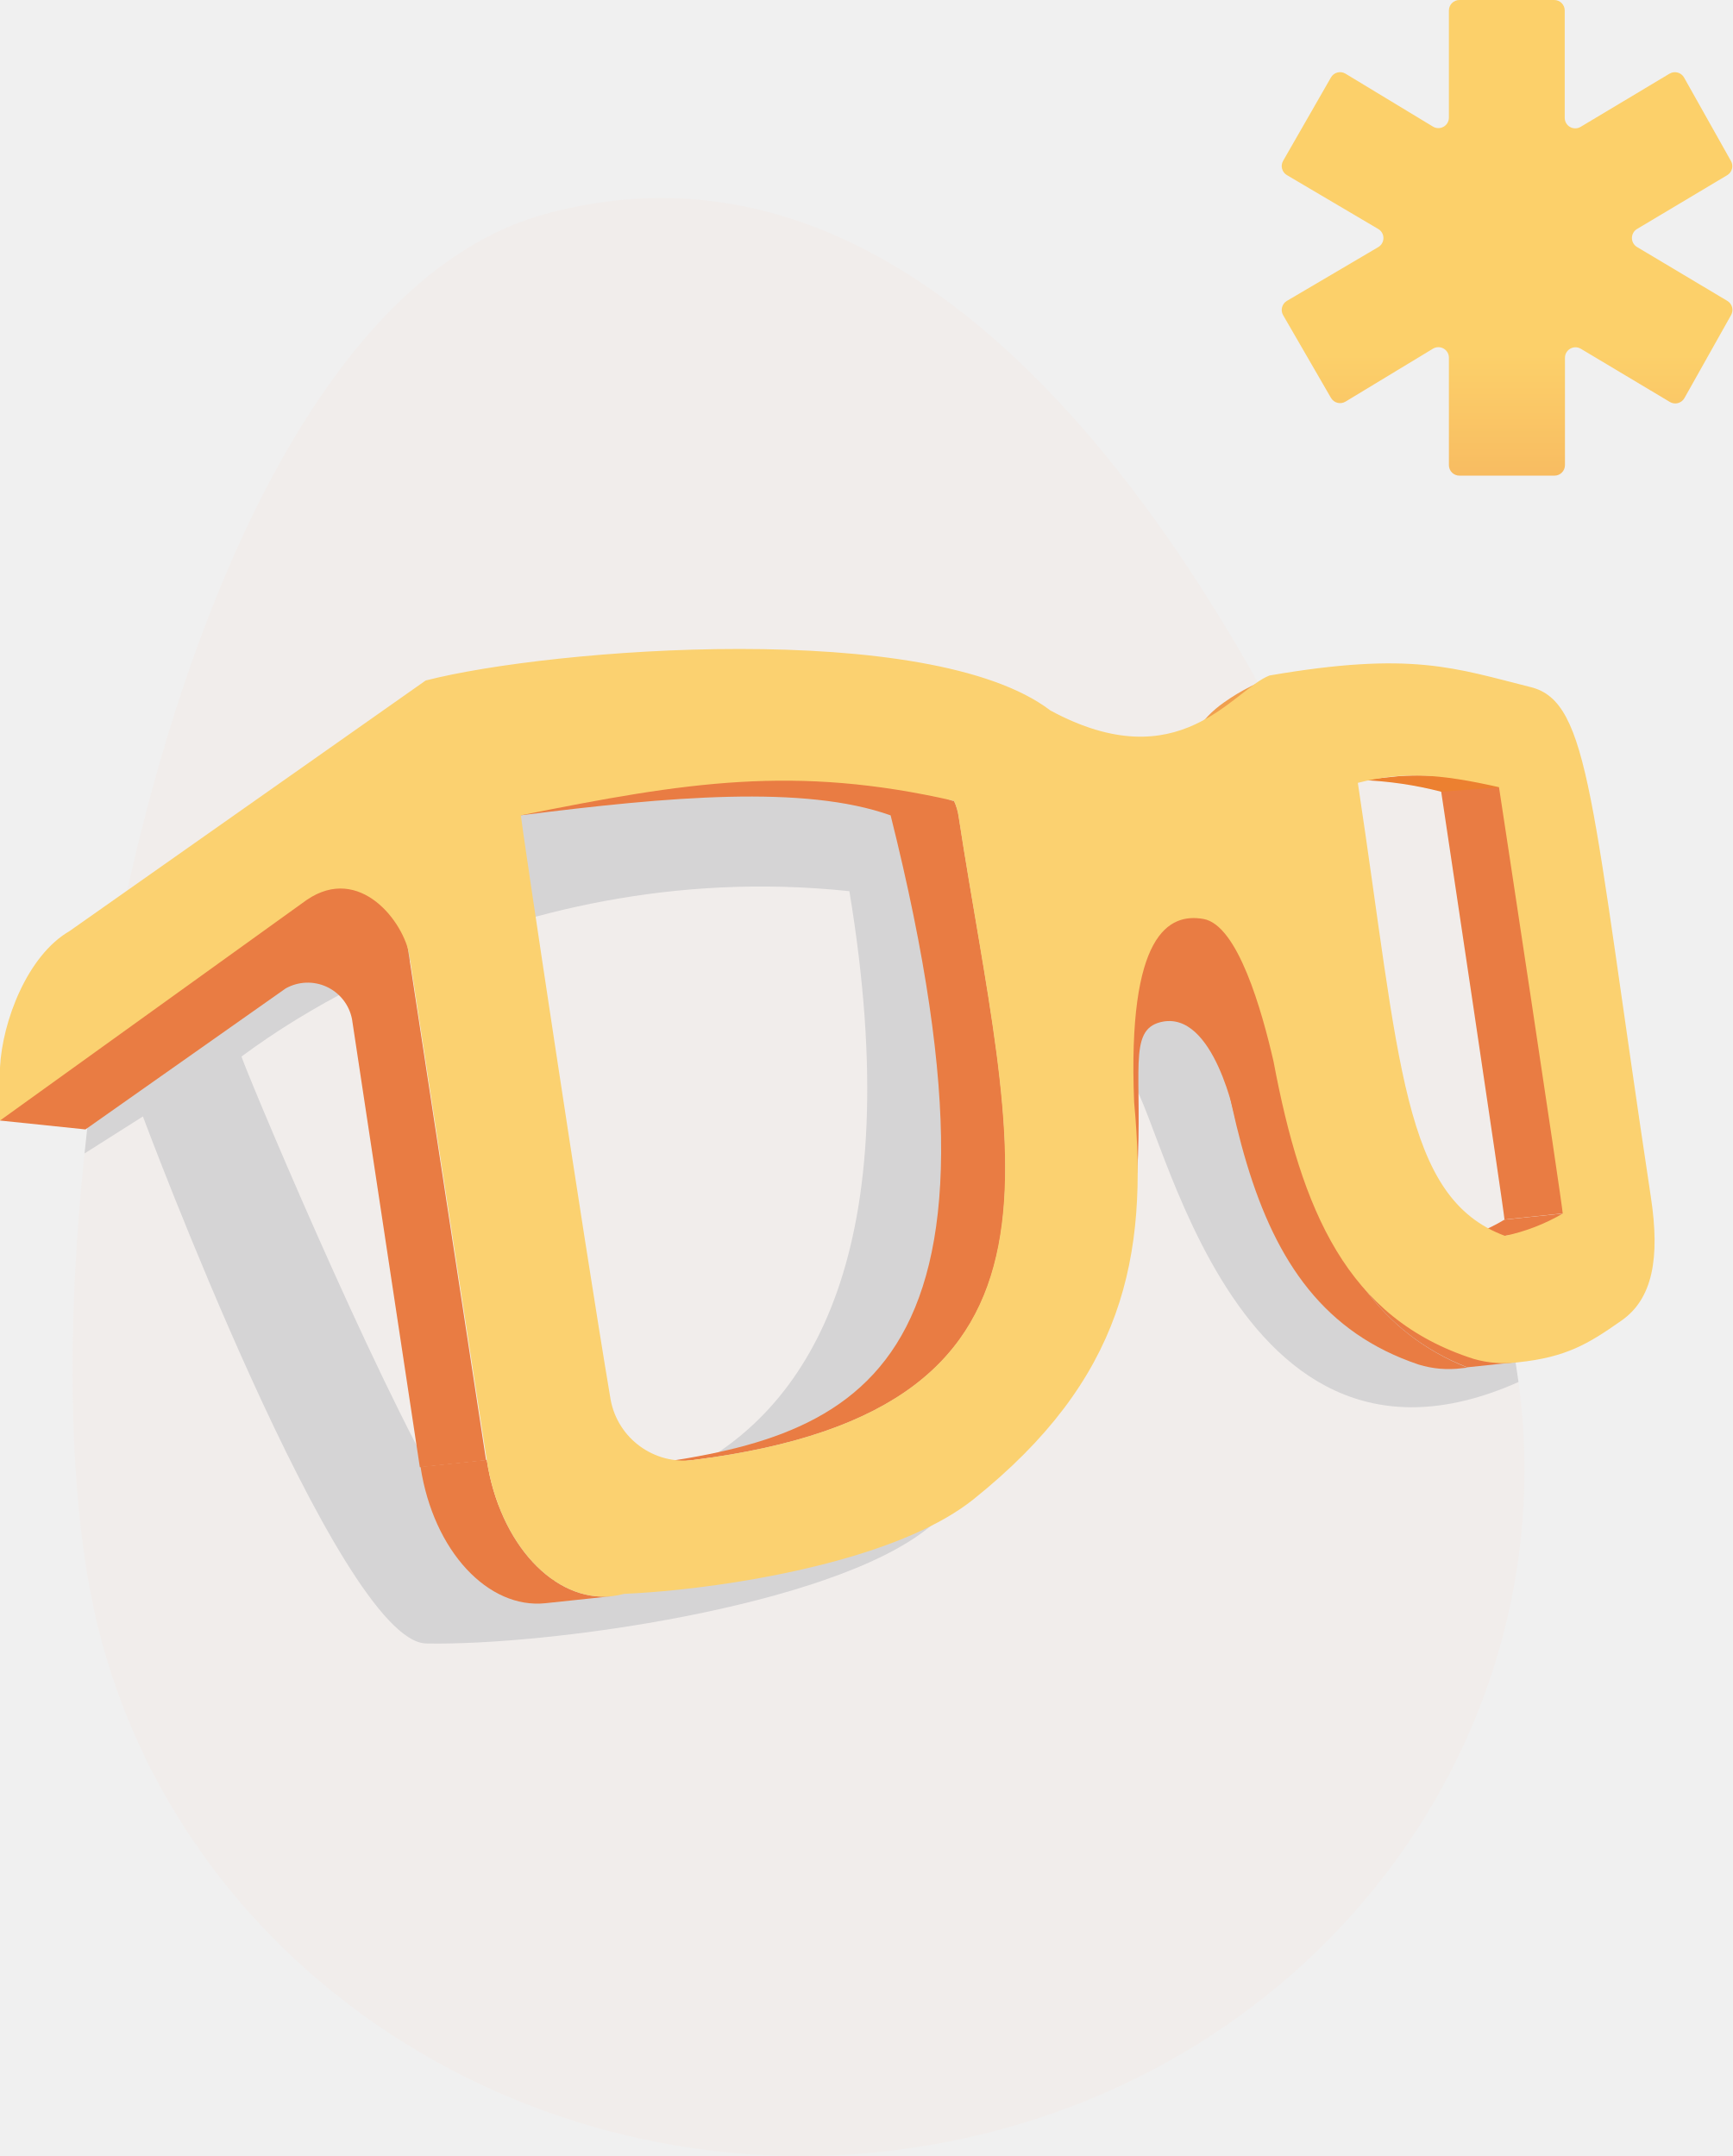
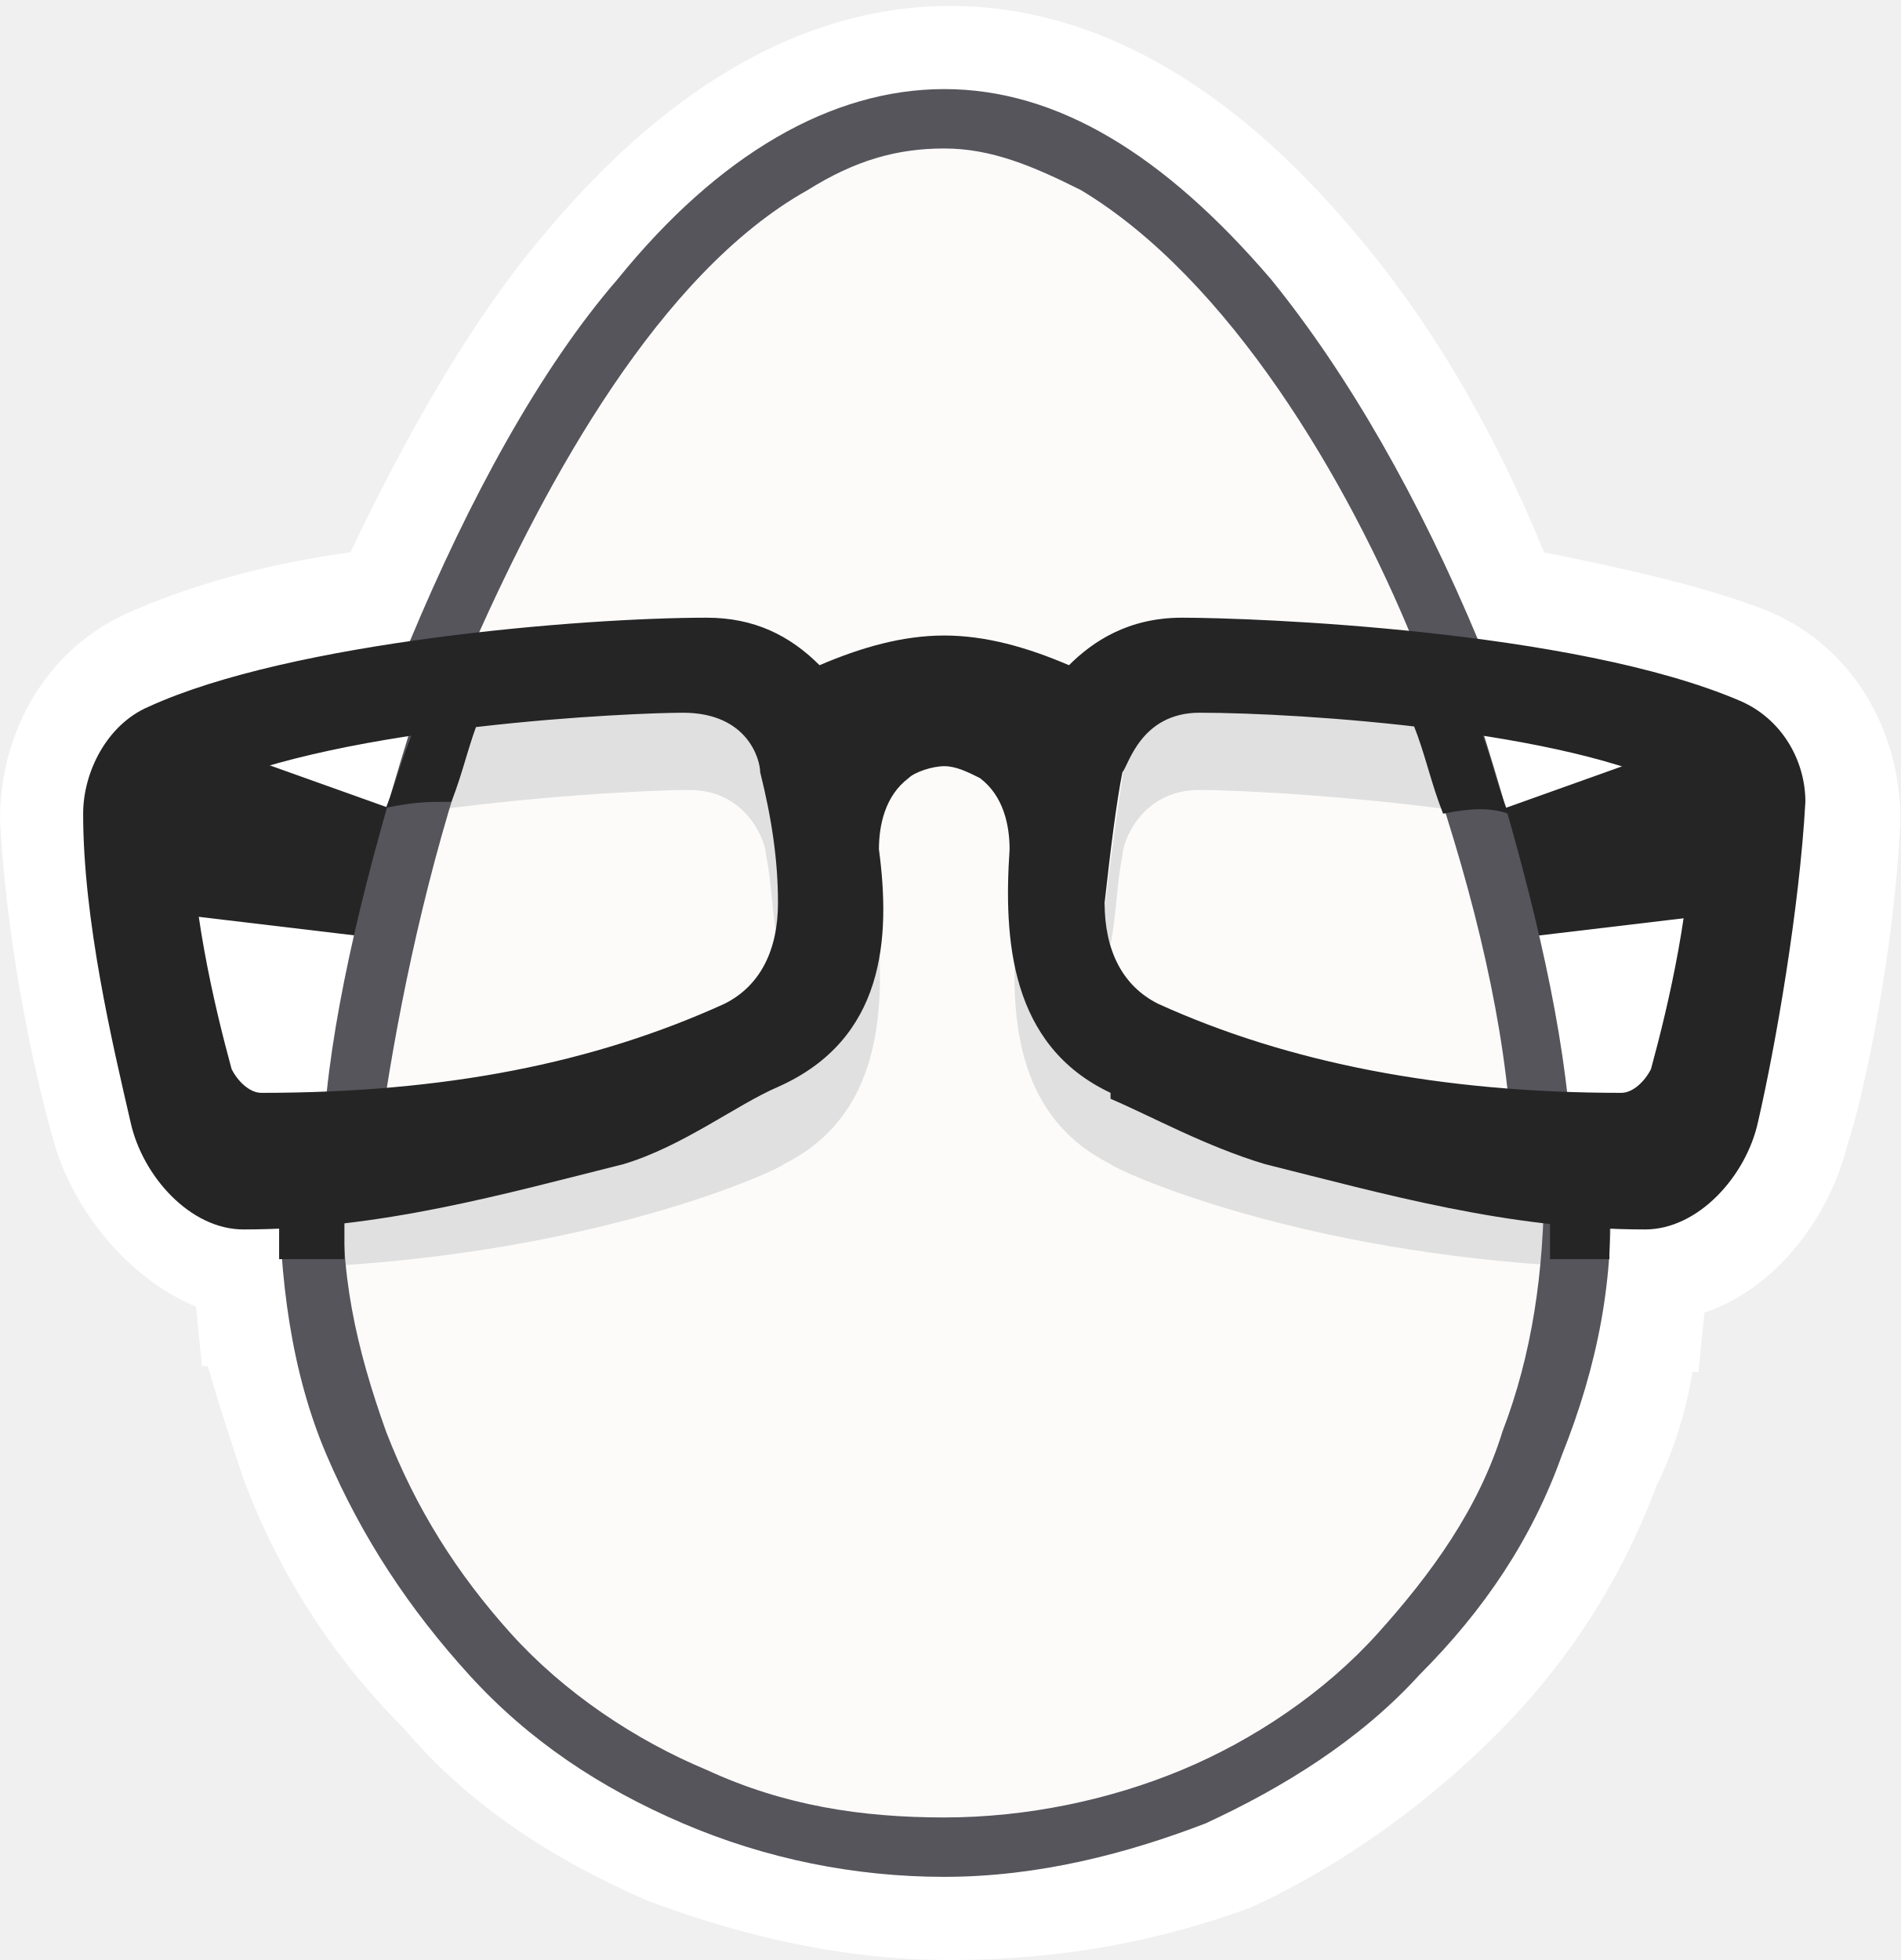
- <svg xmlns="http://www.w3.org/2000/svg" viewBox="0 0 148.39 184.71">
-   <defs>
-     <style>.cls-1{fill:url(#linear-gradient);}.cls-2{fill:#f1edeb;}.cls-3{fill:#9399a1;opacity:0.3;}.cls-4{fill:#e97c43;}.cls-5{fill:#ec8030;}.cls-6{fill:#f09f4f;}.cls-7{fill:#cbcc5f;}.cls-8{fill:#fbd170;}</style>
-     <linearGradient id="linear-gradient" x1="10477.89" y1="30.38" x2="10477.89" y2="65.46" gradientTransform="matrix(-1, 0, 0, 1, 10606.98, 0)" gradientUnits="userSpaceOnUse">
-       <stop offset="0" stop-color="#fcd06a" />
-       <stop offset="1" stop-color="#ee8d4c" />
-     </linearGradient>
-   </defs>
-   <g id="Layer_2" data-name="Layer 2">
-     <g id="Layer_1-2" data-name="Layer 1">
-       <path class="cls-1" d="M147.95,15l-7.74,4.62a.9.9,0,0,0,0,1.54l7.74,4.62a.9.9,0,0,1,.32,1.21l-4,7.12a.9.9,0,0,1-1.24.33l-7.63-4.56a.9.9,0,0,0-1.36.77v9.2a.9.9,0,0,1-.9.9H125a.9.9,0,0,1-.9-.9V30.64a.9.9,0,0,0-1.36-.77l-7.5,4.54a.9.9,0,0,1-1.24-.32L109.9,27a.9.9,0,0,1,.32-1.22l7.83-4.61a.9.9,0,0,0,0-1.55L110.22,15a.9.9,0,0,1-.32-1.22L114,6.63a.9.9,0,0,1,1.24-.32l7.5,4.54a.9.9,0,0,0,1.36-.77V.9A.9.9,0,0,1,125,0h8.12a.9.9,0,0,1,.9.9v9.2a.9.9,0,0,0,1.36.77L143,6.31a.9.9,0,0,1,1.24.33l4,7.12A.9.9,0,0,1,147.95,15Z" />
-       <path class="cls-2" d="M46.75,18.32c31.93-8.67,55.87,25.95,69.91,58.23h-3.91l.81,14.89,7.65,14.51,5.4-2.11c.95,3.2,1.74,6.17,2.38,8.84,7.62,31.61-13,63.14-46.27,70.49S16.12,170.88,8.37,139.3,13.87,27.24,46.75,18.32Z" />
-       <path class="cls-3" d="M130.06,118.4a57.12,57.12,0,0,0-1.07-5.73c-.09-.35-.18-.73-.27-1.09l-2.56,1.33-4.75-7-.2.08-.91-1.72-5.45-8.08-.54-3.29-.75-1.42-.25-4.64L111.86,78l1-.1-.08-1.4h3.32c-2.41-4.18-5-8.37-7.67-12.5-4.21,1.13-8.51,3-10.26,5.72-5.37,1.07-12.74-2.66-15-3.34-17.22-5.2-28.33-3.35-45.89.25a8.25,8.25,0,0,0-1.89.64l0-.1L9.82,81.5c-1.12,5.8-2,11.63-2.58,17.32l5-3.17s16.77,45,24.26,45.15c10.24.21,34.57-3.11,43-9.89C91,121.72,94.49,117.07,94.1,105.58c.18-6.91,0-12.71,2.47-13.06S104.38,129.84,130.06,118.4Zm-91.89,9.95c-6.11-10.22-17.47-37.44-17.48-37.84.14,0,21.51-17.39,52.06-14.16C83,138.19,38.43,128.8,38.17,128.35Z" />
-       <polygon class="cls-2" points="125.59 64.83 132.76 108.01 121.16 107.82 115.07 72.21 115.48 64.96 125.59 64.83" />
-       <path class="cls-4" d="M134.1,103.94a15.71,15.71,0,0,1-4.78,1.89l-5.24.55a15.71,15.71,0,0,0,4.78-1.89Z" />
-       <path class="cls-4" d="M61.51,65.41c-6.71,0-17.09,4.46-16.9,4.44,12.7-1.61,24.29-2.62,31.66,0l5.44-1.2C74.35,66,68.79,65.46,61.51,65.41Z" />
-       <path class="cls-4" d="M123.39,67.49l5.29-.09c.08.49,5.37,35.69,5.42,36.53l-5.24.55C128.81,103.65,123.47,68,123.39,67.49Z" />
-       <path class="cls-5" d="M123.44,67.83a32,32,0,0,0-6.81-1l3.23-.34a26.22,26.22,0,0,1,8.82.94Z" />
-       <path class="cls-4" d="M106.83,69c-.07-.46-.11-.91-.15-1.35v.08c3.64,24.35,3.91,43.17,20.07,48.6a8.76,8.76,0,0,0,3.69.31l-4.77.5C110.73,111.22,110.38,92.74,106.83,69Z" />
-       <path class="cls-6" d="M101.44,68.24c-.36-4.57,1.49-6.71,3.38-8.05a17.51,17.51,0,0,1,4.81-2.41c-3.18,1.75-3.54,5.8-2.95,9.9Z" />
-       <path class="cls-4" d="M106.68,67.68c0,.44.08.88.15,1.35,3.55,23.72,3.9,42.19,18.86,48.14l-.48.05a8.76,8.76,0,0,1-3.69-.31c-16.16-5.42-16.43-24.25-20.07-48.6v-.07Z" />
-       <path class="cls-4" d="M105.86,96.09s-1.85-9.67-6.46-8.52c-2.84.71-1.5,4.38-2,12.94L88.53,67.57c10.17,5.15,11.92,1.21,18.61-1.33Z" />
-       <path class="cls-4" d="M76.26,69.76c12.27,48.9-3.39,53.5-22.53,55.92l5.67-.6c35-4.42,27.14-26.24,22.72-55.08a4.86,4.86,0,0,0-.41-1.39s-5.52.92-5.45,1.15" />
-       <path class="cls-7" d="M48.32,135.21l-5.67.6c1.37-.06,3-.18,4.71-.36l5.67-.6C51.28,135,49.69,135.14,48.32,135.21Z" />
-       <path class="cls-4" d="M41.69,125.07l-5.67.6c1.11,7.25,5.82,12.2,10.7,11.68l5.67-.6C47.51,137.27,42.8,132.32,41.69,125.07Z" />
-       <path class="cls-4" d="M0,96S2.29,84.19,5.88,82.12L43.8,61l-4,15.5-5.17,2.76,7,45.84-5.67.6L30.15,87.31a3.86,3.86,0,0,0-5.68-2.63L7.32,96.76Z" />
-       <path class="cls-8" d="M0,96,26.27,77.1C30.81,74,34.64,79,35.08,81.93l6.61,43.14c1.11,7.25,5.82,12.2,10.7,11.68a6.78,6.78,0,0,0,1.06-.2c1.37-.06,3-.18,4.71-.36,8.19-.87,19.53-3.18,25.23-7.75,12.78-10.24,15-20.64,13.75-34-.59-14.49,3-16.23,5.94-15.71s5,7.85,6,12.21c2.4,12.75,6.27,22,17.14,25.48a9.32,9.32,0,0,0,3.81.29c4.11-.43,6-1.57,8.82-3.55,2.71-1.87,3.34-5.38,2.55-10.59-5.11-33.86-5.19-42.43-10.28-43.7-6.54-1.64-10.21-3.09-22.38-1-3.13,1.2-7.67,9-18.77,3C79.65,53,47.17,55.54,36.46,58.3L5.94,79.78C2.36,81.85.2,87.48,0,91.45ZM116.3,67.07c3.89-1,7-.78,12.09.37.08.49,5.42,35.68,5.46,36.53a16.67,16.67,0,0,1-4.95,1.91C120.1,102.61,119.92,91,116.3,67.07ZM44.61,69.85C58.79,67,68.09,65.5,81.71,68.61A4.85,4.85,0,0,1,82.11,70c4.41,28.84,12.24,50.66-22.72,55.08a6.38,6.38,0,0,1-7.09-5.17C49.91,105.73,44.61,70.25,44.61,69.85Z" />
-       <path class="cls-8" d="M60,64.52h0Zm0,0h0Z" />
+ <svg xmlns="http://www.w3.org/2000/svg" version="1.1" id="Слой_1" x="0px" y="0px" width="32px" height="33px" viewBox="-179.6 184.3 32 33" style="enable-background:new -179.6 184.3 32 33;" xml:space="preserve">
+   <style type="text/css">
+ 	.st0{fill:#FFFFFF;}
+ 	.st1{fill:#FCFBFA;}
+ 	.st2{fill:#252526;}
+ 	.st3{fill:#E0E0E0;}
+ 	.st4{fill:#56555C;}
+ </style>
+   <g id="Layer_2">
+ </g>
+   <path class="st0" d="M-163.6,217.3c-1.8,0-3.5-0.4-5.1-1c-1.6-0.7-3-1.6-4.1-2.9c-1.2-1.2-2.1-2.6-2.7-4.2c-0.2-0.6-0.4-1.2-0.6-1.9  h-0.1l-0.1-1c-1.2-0.5-2.1-1.7-2.4-2.8c-0.4-1.4-0.8-3.5-0.9-5.4c0-1.5,0.8-2.9,2.2-3.5c0.9-0.4,2.2-0.8,3.7-1c1-2.1,2.1-4,3.3-5.4  c2.1-2.5,4.4-3.8,6.8-3.8c2.4,0,4.7,1.3,6.8,3.8c1.2,1.4,2.3,3.2,3.2,5.4c1.5,0.3,2.8,0.6,3.8,1c1.4,0.6,2.2,2,2.2,3.5  c-0.1,2.2-0.6,4.6-0.9,5.5c-0.3,1.2-1.2,2.4-2.4,2.8l-0.1,1h-0.1c-0.1,0.6-0.3,1.3-0.6,1.9c-0.6,1.6-1.5,3-2.7,4.2  c-1.2,1.2-2.6,2.2-4.1,2.9C-160.1,217-161.8,217.3-163.6,217.3z" />
+   <g>
+     <path class="st1" d="M-163.7,186.8c5.7,0,10.3,12.2,10.3,17.9c0,5.7-4.6,10.3-10.3,10.3c-5.7,0-10.3-4.6-10.3-10.3   C-174,199-169.4,186.8-163.7,186.8z" />
+     <g>
+       <path class="st2" d="M-150.6,196.6l-4.2,1.5c0,0,0.6,2,0.7,2c0,0,4.2-0.5,4.2-0.5L-150.6,196.6z" />
+       <path class="st2" d="M-176.7,196.6l4.2,1.5c0,0-0.6,2-0.7,2c0,0-4.2-0.5-4.2-0.5L-176.7,196.6z" />
    </g>
+     <path class="st3" d="M-168,196.3c1.1,0,1.3,0.9,1.3,1.1c0.1,0.6,0.2,1.4,0.3,2.2c0,0.2,0,0.4-0.1,0.6c-0.1-0.5-0.1-1-0.2-1.5   c0-0.2-0.3-1.1-1.3-1.1c-0.6,0-2.7,0.1-4.7,0.4c0.1-0.5,0.3-0.9,0.5-1.4C-170.4,196.3-168.6,196.2-168,196.3z" />
+     <path class="st3" d="M-153.4,204.2c-3.7-0.2-6.9-1.4-7.6-1.8c-0.6-0.3-1.3-0.8-1.5-2.2c-0.1,1.6,0.2,3,1.6,3.7   c0.1,0.1,2.9,1.4,7.4,1.7c0-0.3,0-0.6,0-0.9C-153.4,204.5-153.4,204.3-153.4,204.2z" />
+     <path class="st3" d="M-173.9,204.2c3.7-0.2,6.9-1.4,7.6-1.8c0.6-0.3,1.3-0.8,1.5-2.2c0.1,1.6-0.2,3-1.6,3.7   c-0.1,0.1-2.9,1.4-7.4,1.7c0-0.3,0-0.6,0-0.9C-173.9,204.5-173.9,204.3-173.9,204.2z" />
+     <path class="st3" d="M-159.4,196.3c-1.1,0-1.3,0.9-1.3,1.1c-0.1,0.6-0.2,1.4-0.3,2.2c0,0.2,0,0.4,0.1,0.6c0.1-0.5,0.1-1,0.2-1.5   c0-0.2,0.3-1.1,1.3-1.1c0.6,0,2.7,0.1,4.7,0.4c-0.1-0.5-0.3-0.9-0.5-1.4C-157,196.3-158.8,196.2-159.4,196.3z" />
+     <path class="st4" d="M-172.7,195.1c1-2.4,2.2-4.6,3.5-6.1c1.7-2.1,3.6-3.2,5.5-3.2c1.9,0,3.7,1.1,5.5,3.2c1.3,1.6,2.5,3.7,3.5,6.1   l0,0.1l-0.1,0c-0.4,0-0.6-0.1-1-0.1l0,0l0,0c-1.1-2.7-3.1-6.1-5.6-7.6c-0.8-0.4-1.5-0.7-2.3-0.7s-1.5,0.2-2.3,0.7   c-2.5,1.4-4.4,4.9-5.6,7.6l0,0l0,0c-0.4,0-0.6,0.1-1,0.1l-0.1,0L-172.7,195.1z" />
+     <path class="st4" d="M-153.3,202.9c-0.3,0-0.6,0-0.8,0l-0.1,0l0-0.1c-0.2-2-0.8-4.2-1.6-6.4l-0.1-0.2l0.2,0c0.3,0,0.6,0.1,0.9,0.1   l0.1,0l0,0.1c0.7,2.2,1.3,4.5,1.5,6.4l0,0.1L-153.3,202.9z" />
+     <path class="st2" d="M-154.2,198c-0.2-0.5-0.3-1-0.5-1.5l0-0.1l-0.1,0c-0.3-0.1-0.6-0.1-0.9-0.1l-0.2,0l0.1,0.2   c0.2,0.5,0.3,1,0.5,1.5C-154.8,197.9-154.5,197.9-154.2,198z" />
+     <path class="st4" d="M-174.1,202.7c0.2-1.9,0.8-4.2,1.5-6.4l0-0.1l0.1,0c0.3,0,0.6-0.1,0.9-0.1l0.2,0l-0.1,0.2   c-0.8,2.2-1.3,4.5-1.6,6.4l0,0.1l-0.1,0c-0.3,0-0.6,0-0.8,0l-0.1,0L-174.1,202.7z" />
+     <path class="st2" d="M-172.5,196.3L-172.5,196.3L-172.5,196.3c-0.3,0.6-0.4,1.1-0.6,1.6c0.5-0.1,0.7-0.1,1.1-0.1   c0.2-0.5,0.3-1,0.5-1.5l0.1-0.2l-0.2,0C-171.9,196.2-172.2,196.3-172.5,196.3z" />
+     <path class="st4" d="M-163.7,215.9c-1.5,0-3-0.3-4.4-0.9c-1.4-0.6-2.6-1.4-3.6-2.5c-1-1.1-1.8-2.3-2.4-3.7c-0.6-1.4-0.8-3-0.8-4.6   l0-0.1l0.1,0c0.4,0,0.6,0,0.9,0l0.1,0l0,0.1c-0.1,1.5,0.2,2.8,0.7,4.2c0.5,1.3,1.2,2.4,2.1,3.4c0.9,1,2.1,1.8,3.3,2.3   c1.3,0.6,2.6,0.8,4,0.8c1.4,0,2.8-0.3,4-0.8c1.2-0.5,2.4-1.3,3.3-2.3c0.9-1,1.7-2.1,2.1-3.4c0.5-1.3,0.7-2.7,0.7-4.2l0-0.1l0.1,0   c0.4,0,0.6,0,0.9,0l0.1,0l0,0.1c0.1,1.6-0.2,3.1-0.8,4.6c-0.5,1.4-1.3,2.6-2.4,3.7c-1,1.1-2.3,1.9-3.6,2.5   C-160.6,215.5-162.1,215.9-163.7,215.9z" />
+     <path class="st2" d="M-173.8,205.5c0-0.4,0-0.9,0-1.3l0-0.1l-0.1,0c-0.3,0-0.5,0-0.9,0l-0.1,0l0,0.1c0,0.5,0,0.9,0,1.3l0,0   C-174.5,205.5-174.1,205.5-173.8,205.5L-173.8,205.5z" />
+     <path class="st2" d="M-152.5,204.1L-152.5,204.1c-0.3,0-0.6,0-0.9,0l-0.1,0l0,0.1c0,0.5,0,0.9,0,1.3l1,0   C-152.5,205.1-152.5,204.6-152.5,204.1L-152.5,204.1z" />
+     <path class="st2" d="M-151.9,205c-2.3,0-4.4-0.6-6.4-1.1c-1-0.3-1.9-0.8-2.6-1.1l0-0.1c-1.7-0.8-1.8-2.6-1.7-4.1   c0-0.4-0.1-0.9-0.5-1.2c-0.2-0.1-0.4-0.2-0.6-0.2c-0.2,0-0.5,0.1-0.6,0.2c-0.4,0.3-0.5,0.8-0.5,1.2c0.2,1.5,0.1,3.2-1.7,4l0,0   c-0.7,0.3-1.6,1-2.6,1.3c-2,0.5-4.1,1.1-6.4,1.1h0c-0.9,0-1.7-0.9-1.9-1.8c-0.3-1.3-0.8-3.4-0.8-5.2c0-0.7,0.4-1.5,1.1-1.8   c2.4-1.1,7.3-1.5,9.4-1.5c0.8,0,1.4,0.3,1.9,0.8c0.7-0.3,1.4-0.5,2.1-0.5c0.7,0,1.4,0.2,2.1,0.5c0.4-0.4,1-0.8,1.9-0.8   c1.2,0,6.6,0.2,9.4,1.4c0.7,0.3,1.1,1,1.1,1.7c-0.1,1.8-0.5,4.1-0.8,5.4C-150.2,204.1-151,205-151.9,205L-151.9,205z M-159.4,196.3   c-1,0-1.2,0.9-1.3,1c-0.1,0.5-0.2,1.3-0.3,2.2c0,0.8,0.3,1.4,0.9,1.7c2.2,1,4.8,1.5,7.8,1.5c0.2,0,0.4-0.2,0.5-0.4   c0.3-1.1,0.7-2.8,0.7-4.4c0-0.1-0.1-0.3-0.2-0.3C-153.2,196.6-157.7,196.3-159.4,196.3z M-176.2,197.6c-0.1,0.1-0.2,0.2-0.2,0.3   c0,1.6,0.4,3.3,0.7,4.4c0.1,0.2,0.3,0.4,0.5,0.4c3.1,0,5.6-0.5,7.8-1.5c0.6-0.3,0.9-0.9,0.9-1.7c0-0.7-0.1-1.4-0.3-2.2   c0-0.2-0.2-1-1.3-1C-168.9,196.3-173.8,196.5-176.2,197.6z" />
  </g>
</svg>
